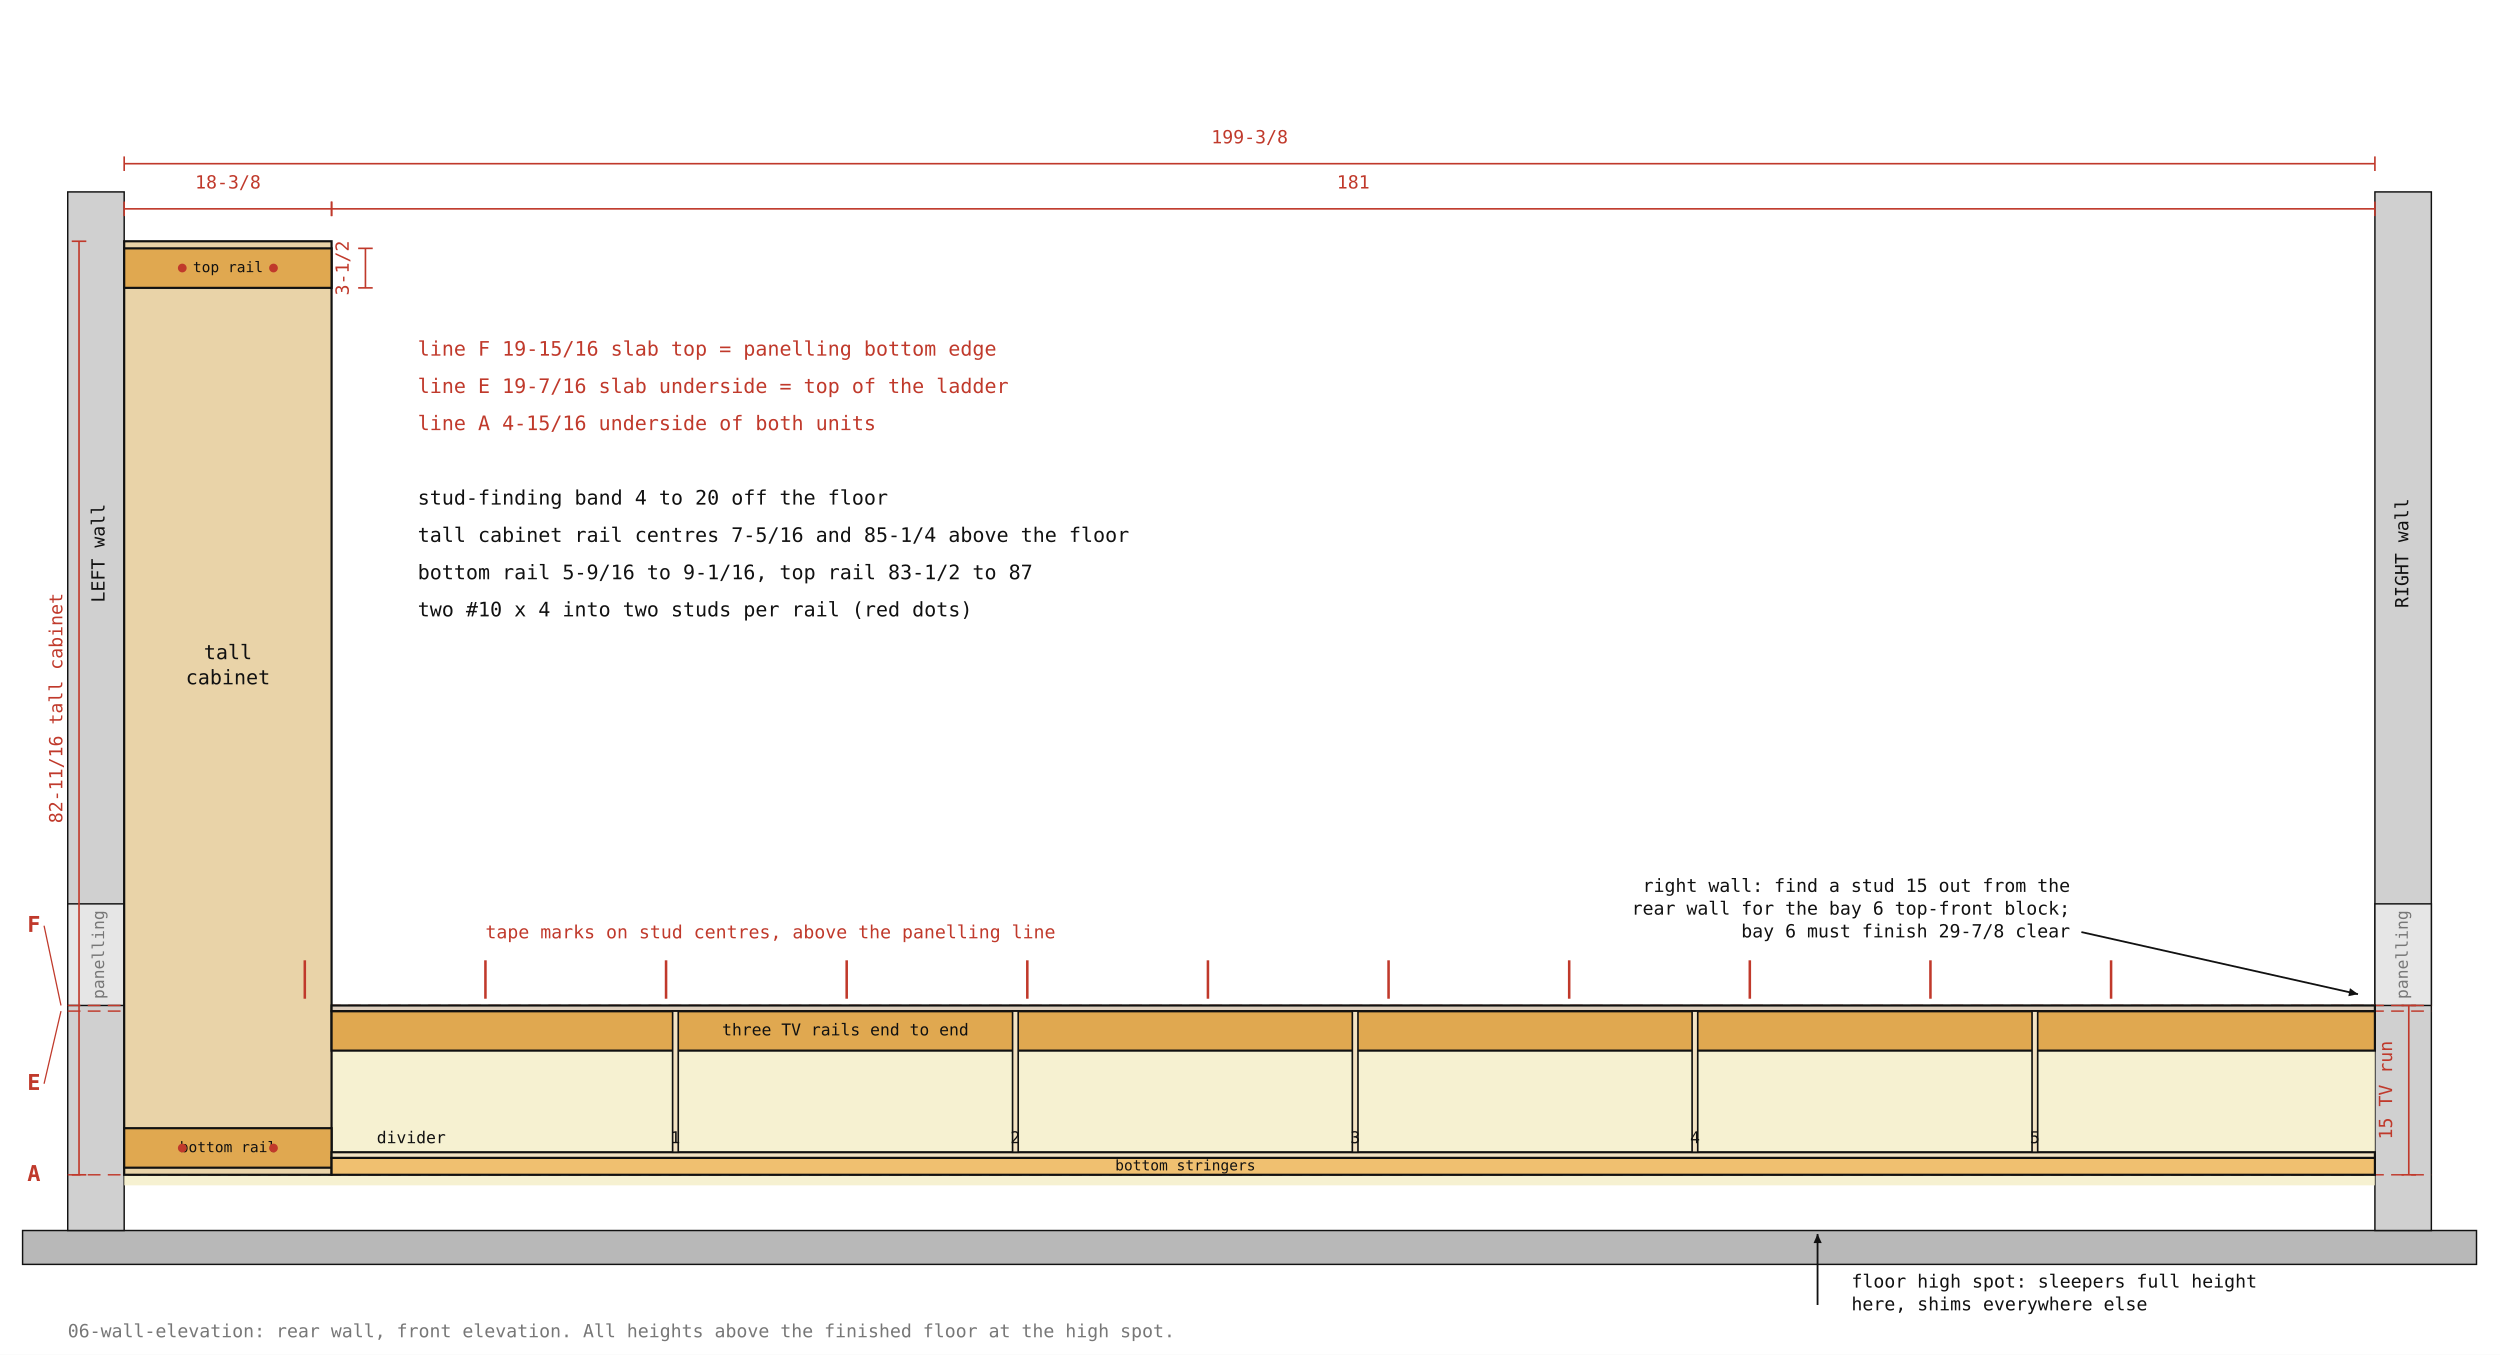
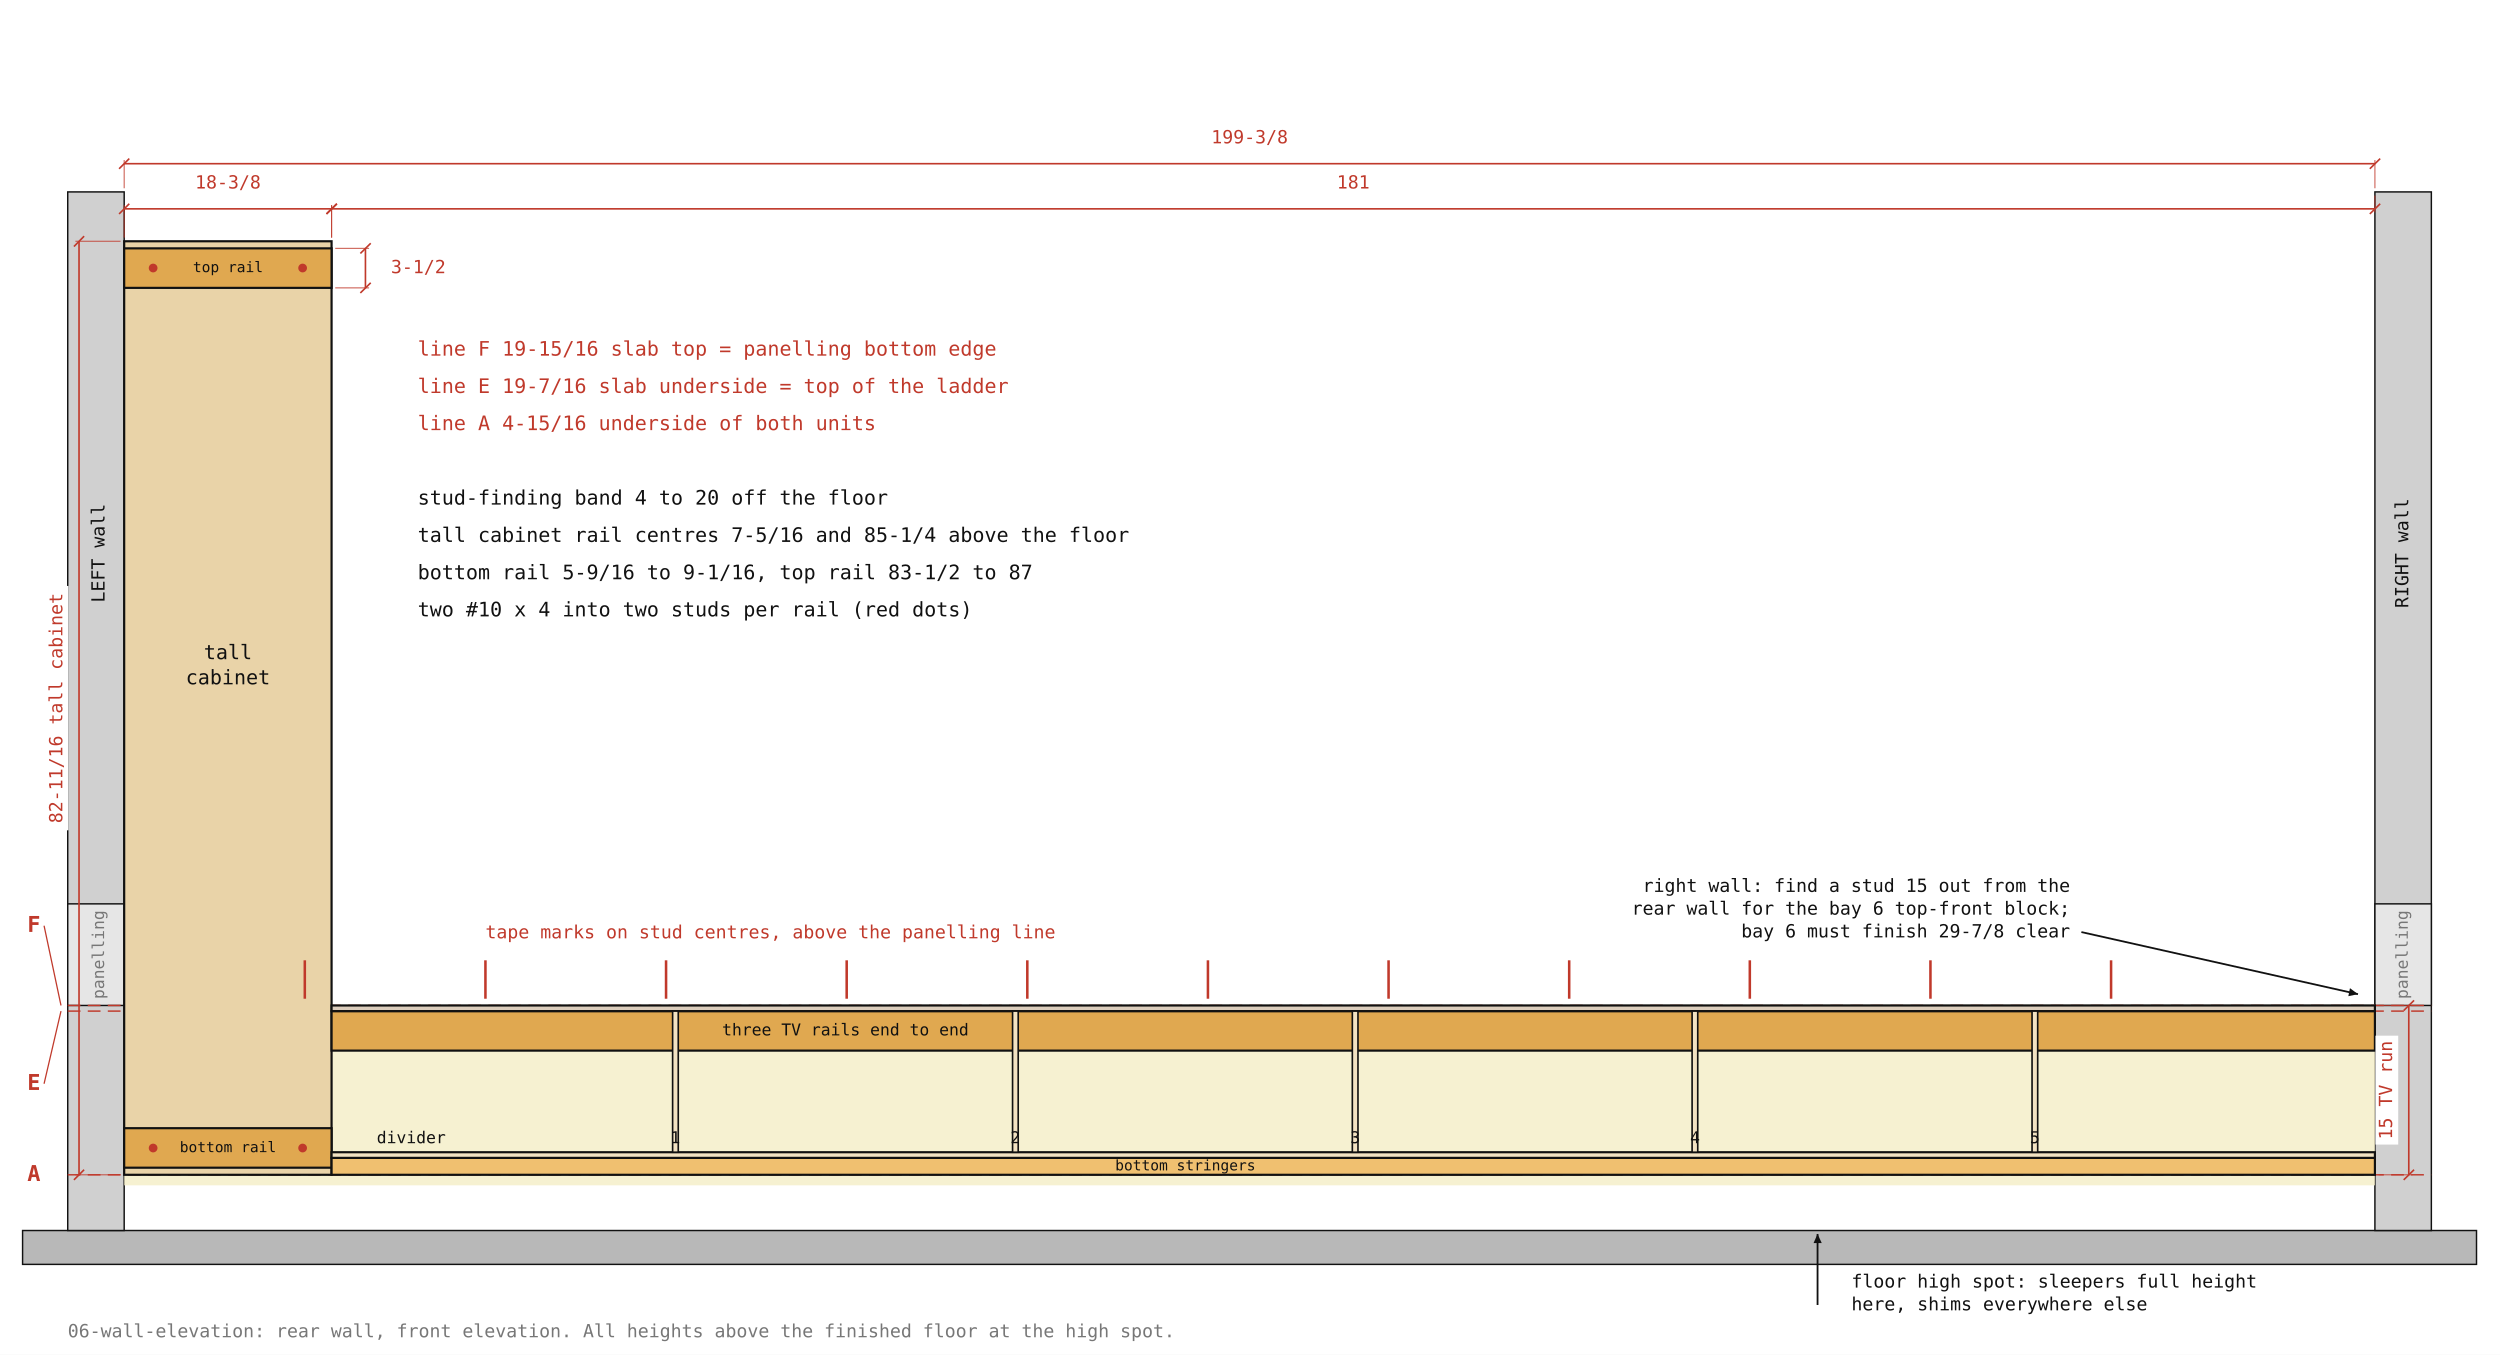
<svg xmlns="http://www.w3.org/2000/svg" viewBox="0 0 1373 744" width="1373" height="744">
  <defs>
    <pattern id="waste" width="8" height="8" patternUnits="userSpaceOnUse" patternTransform="rotate(45)">
      <line x1="0" y1="0" x2="0" y2="8" stroke="#999" stroke-width="1" />
    </pattern>
  </defs>
  <rect width="100%" height="100%" fill="white" />
  <rect x="12.4" y="675.8" width="1347.7" height="18.6" fill="#b8b8b8" stroke="#111" stroke-width="0.8" opacity="1.0" />
  <rect x="37.2" y="105.4" width="31.0" height="570.4" fill="#d0d0d0" stroke="#111" stroke-width="0.8" opacity="1.0" />
  <rect x="1304.3" y="105.4" width="31.0" height="570.4" fill="#d0d0d0" stroke="#111" stroke-width="0.8" opacity="1.0" />
  <text x="54.6" y="303.8" font-size="10" text-anchor="middle" fill="#111" font-weight="normal" dominant-baseline="middle" font-family="Menlo, Consolas, monospace" transform="rotate(-90 54.6 303.8)">LEFT wall</text>
  <text x="1319.8" y="303.8" font-size="10" text-anchor="middle" fill="#111" font-weight="normal" dominant-baseline="middle" font-family="Menlo, Consolas, monospace" transform="rotate(-90 1319.8 303.8)">RIGHT wall</text>
  <rect x="37.2" y="496.4" width="31.0" height="55.8" fill="#e6e6e6" stroke="#111" stroke-width="0.8" opacity="1.0" />
  <rect x="1304.3" y="496.4" width="31.0" height="55.8" fill="#e6e6e6" stroke="#111" stroke-width="0.8" opacity="1.0" />
  <text x="54.6" y="524.3" font-size="9" text-anchor="middle" fill="#777" font-weight="normal" dominant-baseline="middle" font-family="Menlo, Consolas, monospace" transform="rotate(-90 54.6 524.3)">panelling</text>
  <text x="1319.8" y="524.3" font-size="9" text-anchor="middle" fill="#777" font-weight="normal" dominant-baseline="middle" font-family="Menlo, Consolas, monospace" transform="rotate(-90 1319.8 524.3)">panelling</text>
  <rect x="68.2" y="551.8" width="1236.1" height="99.2" fill="#f5eec9" stroke="none" stroke-width="0" opacity="0.85" />
  <line x1="37.2" y1="645.2" x2="1335.3" y2="645.2" stroke="#c0392b" stroke-width="0.8" stroke-dasharray="7 4" />
  <text x="18.6" y="645.2" font-size="12" text-anchor="middle" fill="#c0392b" font-weight="bold" dominant-baseline="middle" font-family="Menlo, Consolas, monospace">A</text>
  <line x1="37.2" y1="555.3" x2="1335.3" y2="555.3" stroke="#c0392b" stroke-width="0.8" stroke-dasharray="7 4" />
  <line x1="24.2" y1="595.2" x2="33.5" y2="555.3" stroke="#c0392b" stroke-width="0.7" />
  <text x="18.6" y="595.2" font-size="12" text-anchor="middle" fill="#c0392b" font-weight="bold" dominant-baseline="middle" font-family="Menlo, Consolas, monospace">E</text>
  <line x1="37.2" y1="552.2" x2="1335.3" y2="552.2" stroke="#c0392b" stroke-width="0.8" stroke-dasharray="7 4" />
  <line x1="24.2" y1="508.4" x2="33.5" y2="552.2" stroke="#c0392b" stroke-width="0.7" />
  <text x="18.6" y="508.4" font-size="12" text-anchor="middle" fill="#c0392b" font-weight="bold" dominant-baseline="middle" font-family="Menlo, Consolas, monospace">F</text>
  <rect x="68.2" y="132.5" width="113.9" height="512.7" fill="#e9d3a8" stroke="#111" stroke-width="1.2" opacity="1.0" />
  <rect x="68.2" y="619.6" width="113.9" height="21.7" fill="#e0a850" stroke="#111" stroke-width="1.2" opacity="1.0" />
  <rect x="68.2" y="136.4" width="113.9" height="21.7" fill="#e0a850" stroke="#111" stroke-width="1.2" opacity="1.0" />
  <text x="125.2" y="358.9" font-size="11" text-anchor="middle" fill="#111" font-weight="normal" dominant-baseline="middle" font-family="Menlo, Consolas, monospace">tall</text>
  <text x="125.2" y="372.7" font-size="11" text-anchor="middle" fill="#111" font-weight="normal" dominant-baseline="middle" font-family="Menlo, Consolas, monospace">cabinet</text>
  <text x="125.2" y="630.5" font-size="8" text-anchor="middle" fill="#111" font-weight="normal" dominant-baseline="middle" font-family="Menlo, Consolas, monospace">bottom rail</text>
  <text x="125.2" y="147.2" font-size="8" text-anchor="middle" fill="#111" font-weight="normal" dominant-baseline="middle" font-family="Menlo, Consolas, monospace">top rail</text>
-   <circle cx="100.1" cy="630.5" r="2.4" fill="#c0392b" stroke="none" />
-   <circle cx="150.2" cy="630.5" r="2.4" fill="#c0392b" stroke="none" />
-   <circle cx="100.1" cy="147.2" r="2.4" fill="#c0392b" stroke="none" />
-   <circle cx="150.2" cy="147.2" r="2.4" fill="#c0392b" stroke="none" />
+   <circle cx="84.1" cy="630.5" r="2.4" fill="#c0392b" stroke="none" />
+   <circle cx="166.2" cy="630.5" r="2.4" fill="#c0392b" stroke="none" />
+   <circle cx="84.1" cy="147.2" r="2.4" fill="#c0392b" stroke="none" />
+   <circle cx="166.2" cy="147.2" r="2.4" fill="#c0392b" stroke="none" />
  <rect x="182.1" y="635.9" width="1122.2" height="9.3" fill="#f0c070" stroke="#111" stroke-width="1.2" opacity="1.0" />
  <rect x="182.1" y="632.8" width="1122.2" height="3.1" fill="#f2e2c2" stroke="#111" stroke-width="1.2" opacity="1.0" />
  <rect x="182.1" y="555.3" width="1122.2" height="21.7" fill="#e0a850" stroke="#111" stroke-width="1.2" opacity="1.0" />
  <rect x="182.1" y="552.2" width="1122.2" height="3.1" fill="#dccdbc" stroke="#111" stroke-width="1.2" opacity="1.0" />
  <rect x="369.4" y="555.3" width="3.1" height="77.5" fill="#f2e2c2" stroke="#111" stroke-width="0.9" opacity="1.0" />
  <text x="370.9" y="625.3" font-size="9" text-anchor="middle" fill="#111" font-weight="normal" dominant-baseline="middle" font-family="Menlo, Consolas, monospace">1</text>
  <rect x="556.1" y="555.3" width="3.1" height="77.5" fill="#f2e2c2" stroke="#111" stroke-width="0.9" opacity="1.0" />
  <text x="557.6" y="625.3" font-size="9" text-anchor="middle" fill="#111" font-weight="normal" dominant-baseline="middle" font-family="Menlo, Consolas, monospace">2</text>
  <rect x="742.7" y="555.3" width="3.1" height="77.5" fill="#f2e2c2" stroke="#111" stroke-width="0.9" opacity="1.0" />
  <text x="744.3" y="625.3" font-size="9" text-anchor="middle" fill="#111" font-weight="normal" dominant-baseline="middle" font-family="Menlo, Consolas, monospace">3</text>
  <rect x="929.3" y="555.3" width="3.1" height="77.5" fill="#f2e2c2" stroke="#111" stroke-width="0.9" opacity="1.0" />
  <text x="930.9" y="625.3" font-size="9" text-anchor="middle" fill="#111" font-weight="normal" dominant-baseline="middle" font-family="Menlo, Consolas, monospace">4</text>
  <rect x="1116.0" y="555.3" width="3.1" height="77.5" fill="#f2e2c2" stroke="#111" stroke-width="0.9" opacity="1.0" />
  <text x="1117.5" y="625.3" font-size="9" text-anchor="middle" fill="#111" font-weight="normal" dominant-baseline="middle" font-family="Menlo, Consolas, monospace">5</text>
  <text x="464.3" y="566.1" font-size="9" text-anchor="middle" fill="#111" font-weight="normal" dominant-baseline="middle" font-family="Menlo, Consolas, monospace">three TV rails end to end</text>
  <text x="651.0" y="640.5" font-size="8" text-anchor="middle" fill="#111" font-weight="normal" dominant-baseline="middle" font-family="Menlo, Consolas, monospace">bottom stringers</text>
  <text x="206.9" y="625.3" font-size="9" text-anchor="start" fill="#111" font-weight="normal" dominant-baseline="middle" font-family="Menlo, Consolas, monospace">divider</text>
  <line x1="167.4" y1="548.5" x2="167.4" y2="527.4" stroke="#c0392b" stroke-width="1.4" />
  <line x1="266.6" y1="548.5" x2="266.6" y2="527.4" stroke="#c0392b" stroke-width="1.4" />
  <line x1="365.8" y1="548.5" x2="365.8" y2="527.4" stroke="#c0392b" stroke-width="1.4" />
  <line x1="465.0" y1="548.5" x2="465.0" y2="527.4" stroke="#c0392b" stroke-width="1.4" />
  <line x1="564.2" y1="548.5" x2="564.2" y2="527.4" stroke="#c0392b" stroke-width="1.4" />
  <line x1="663.4" y1="548.5" x2="663.4" y2="527.4" stroke="#c0392b" stroke-width="1.4" />
  <line x1="762.6" y1="548.5" x2="762.6" y2="527.4" stroke="#c0392b" stroke-width="1.4" />
  <line x1="861.8" y1="548.5" x2="861.8" y2="527.4" stroke="#c0392b" stroke-width="1.4" />
  <line x1="961.0" y1="548.5" x2="961.0" y2="527.4" stroke="#c0392b" stroke-width="1.4" />
  <line x1="1060.2" y1="548.5" x2="1060.2" y2="527.4" stroke="#c0392b" stroke-width="1.4" />
  <line x1="1159.4" y1="548.5" x2="1159.4" y2="527.4" stroke="#c0392b" stroke-width="1.4" />
  <text x="266.6" y="512.5" font-size="10" text-anchor="start" fill="#c0392b" font-weight="normal" dominant-baseline="middle" font-family="Menlo, Consolas, monospace">tape marks on stud centres, above the panelling line</text>
  <line x1="998.2" y1="716.7" x2="998.2" y2="677.7" stroke="#111" stroke-width="1.0" />
  <polygon points="998.2,677.7 1000.5,682.7 996.0,682.7" fill="#111" />
  <text x="1016.8" y="704.3" font-size="10" text-anchor="start" fill="#111" font-weight="normal" dominant-baseline="middle" font-family="Menlo, Consolas, monospace">floor high spot: sleepers full height</text>
  <text x="1016.8" y="716.8" font-size="10" text-anchor="start" fill="#111" font-weight="normal" dominant-baseline="middle" font-family="Menlo, Consolas, monospace">here, shims everywhere else</text>
  <line x1="1143.1" y1="511.9" x2="1295.0" y2="546.0" stroke="#111" stroke-width="1.0" />
  <polygon points="1295.0,546.0 1289.7,547.1 1290.6,542.7" fill="#111" />
  <text x="1136.9" y="487.0" font-size="10" text-anchor="end" fill="#111" font-weight="normal" dominant-baseline="middle" font-family="Menlo, Consolas, monospace">right wall: find a stud 15 out from the</text>
  <text x="1136.9" y="499.5" font-size="10" text-anchor="end" fill="#111" font-weight="normal" dominant-baseline="middle" font-family="Menlo, Consolas, monospace">rear wall for the bay 6 top-front block;</text>
  <text x="1136.9" y="512.0" font-size="10" text-anchor="end" fill="#111" font-weight="normal" dominant-baseline="middle" font-family="Menlo, Consolas, monospace">bay 6 must finish 29-7/8 clear</text>
  <text x="229.4" y="192.2" font-size="11" text-anchor="start" fill="#c0392b" font-weight="normal" dominant-baseline="middle" font-family="Menlo, Consolas, monospace">line F  19-15/16   slab top = panelling bottom edge</text>
  <text x="229.4" y="212.7" font-size="11" text-anchor="start" fill="#c0392b" font-weight="normal" dominant-baseline="middle" font-family="Menlo, Consolas, monospace">line E  19-7/16   slab underside = top of the ladder</text>
  <text x="229.4" y="233.1" font-size="11" text-anchor="start" fill="#c0392b" font-weight="normal" dominant-baseline="middle" font-family="Menlo, Consolas, monospace">line A  4-15/16    underside of both units</text>
  <text x="229.4" y="274.0" font-size="11" text-anchor="start" fill="#111" font-weight="normal" dominant-baseline="middle" font-family="Menlo, Consolas, monospace">stud-finding band 4 to 20 off the floor</text>
  <text x="229.4" y="294.5" font-size="11" text-anchor="start" fill="#111" font-weight="normal" dominant-baseline="middle" font-family="Menlo, Consolas, monospace">tall cabinet rail centres 7-5/16 and 85-1/4 above the floor</text>
  <text x="229.4" y="315.0" font-size="11" text-anchor="start" fill="#111" font-weight="normal" dominant-baseline="middle" font-family="Menlo, Consolas, monospace">bottom rail 5-9/16 to 9-1/16, top rail 83-1/2 to 87</text>
  <text x="229.4" y="335.4" font-size="11" text-anchor="start" fill="#111" font-weight="normal" dominant-baseline="middle" font-family="Menlo, Consolas, monospace">two #10 x 4 into two studs per rail (red dots)</text>
  <line x1="43.4" y1="645.2" x2="43.4" y2="132.5" stroke="#c0392b" stroke-width="0.9" />
-   <line x1="39.4" y1="645.2" x2="47.4" y2="645.2" stroke="#c0392b" stroke-width="0.9" />
-   <line x1="39.4" y1="132.5" x2="47.4" y2="132.5" stroke="#c0392b" stroke-width="0.9" />
+   <line x1="40.6" y1="648.0" x2="46.2" y2="642.4" stroke="#c0392b" stroke-width="0.9" />
+   <line x1="40.6" y1="135.4" x2="46.2" y2="129.7" stroke="#c0392b" stroke-width="0.9" />
+   <line x1="66.2" y1="645.2" x2="41.4" y2="645.2" stroke="#c0392b" stroke-width="0.6" opacity="0.8" />
+   <line x1="66.2" y1="132.5" x2="41.4" y2="132.5" stroke="#c0392b" stroke-width="0.6" opacity="0.8" />
+   <rect x="-35.7" y="382.6" width="134.2" height="12.5" fill="white" stroke="none" transform="rotate(-90 31.4 388.9)" />
  <text x="31.4" y="388.9" font-size="10" text-anchor="middle" fill="#c0392b" dominant-baseline="middle" font-family="Menlo, Consolas, monospace" transform="rotate(-90 31.4 388.9)">82-11/16 tall cabinet</text>
  <line x1="1322.9" y1="645.2" x2="1322.9" y2="552.2" stroke="#c0392b" stroke-width="0.9" />
-   <line x1="1318.9" y1="645.2" x2="1326.9" y2="645.2" stroke="#c0392b" stroke-width="0.9" />
-   <line x1="1318.9" y1="552.2" x2="1326.9" y2="552.2" stroke="#c0392b" stroke-width="0.9" />
+   <line x1="1320.1" y1="648.0" x2="1325.8" y2="642.4" stroke="#c0392b" stroke-width="0.9" />
+   <line x1="1320.1" y1="555.0" x2="1325.8" y2="549.4" stroke="#c0392b" stroke-width="0.9" />
+   <line x1="1306.3" y1="645.2" x2="1324.9" y2="645.2" stroke="#c0392b" stroke-width="0.6" opacity="0.8" />
+   <line x1="1306.3" y1="552.2" x2="1324.9" y2="552.2" stroke="#c0392b" stroke-width="0.6" opacity="0.8" />
+   <rect x="1281.0" y="592.4" width="59.8" height="12.5" fill="white" stroke="none" transform="rotate(-90 1310.9 598.7)" />
  <text x="1310.9" y="598.7" font-size="10" text-anchor="middle" fill="#c0392b" dominant-baseline="middle" font-family="Menlo, Consolas, monospace" transform="rotate(-90 1310.9 598.7)">15 TV run</text>
  <line x1="200.7" y1="158.1" x2="200.7" y2="136.4" stroke="#c0392b" stroke-width="0.9" />
-   <line x1="196.7" y1="158.1" x2="204.7" y2="158.1" stroke="#c0392b" stroke-width="0.9" />
-   <line x1="196.7" y1="136.4" x2="204.7" y2="136.4" stroke="#c0392b" stroke-width="0.9" />
-   <text x="188.7" y="147.2" font-size="10" text-anchor="middle" fill="#c0392b" dominant-baseline="middle" font-family="Menlo, Consolas, monospace" transform="rotate(-90 188.7 147.2)">3-1/2</text>
+   <line x1="197.9" y1="160.9" x2="203.6" y2="155.3" stroke="#c0392b" stroke-width="0.9" />
+   <line x1="197.9" y1="139.2" x2="203.6" y2="133.6" stroke="#c0392b" stroke-width="0.9" />
+   <line x1="184.1" y1="158.1" x2="202.7" y2="158.1" stroke="#c0392b" stroke-width="0.6" opacity="0.8" />
+   <line x1="184.1" y1="136.4" x2="202.7" y2="136.4" stroke="#c0392b" stroke-width="0.6" opacity="0.8" />
+   <rect x="212.7" y="141.0" width="35.0" height="12.5" fill="white" stroke="none" />
+   <text x="214.7" y="147.2" font-size="10" text-anchor="start" fill="#c0392b" dominant-baseline="middle" font-family="Menlo, Consolas, monospace">3-1/2</text>
  <line x1="68.2" y1="114.7" x2="182.1" y2="114.7" stroke="#c0392b" stroke-width="0.9" />
-   <line x1="68.2" y1="110.7" x2="68.2" y2="118.7" stroke="#c0392b" stroke-width="0.9" />
-   <line x1="182.1" y1="110.7" x2="182.1" y2="118.7" stroke="#c0392b" stroke-width="0.9" />
+   <line x1="65.4" y1="117.5" x2="71.0" y2="111.9" stroke="#c0392b" stroke-width="0.9" />
+   <line x1="179.3" y1="117.5" x2="185.0" y2="111.9" stroke="#c0392b" stroke-width="0.9" />
+   <line x1="68.2" y1="130.5" x2="68.2" y2="112.7" stroke="#c0392b" stroke-width="0.6" opacity="0.8" />
+   <line x1="182.1" y1="130.5" x2="182.1" y2="112.7" stroke="#c0392b" stroke-width="0.6" opacity="0.8" />
+   <rect x="104.6" y="94.5" width="41.2" height="12.5" fill="white" stroke="none" />
  <text x="125.2" y="100.7" font-size="10" text-anchor="middle" fill="#c0392b" font-weight="normal" dominant-baseline="middle" font-family="Menlo, Consolas, monospace">18-3/8</text>
  <line x1="182.1" y1="114.7" x2="1304.3" y2="114.7" stroke="#c0392b" stroke-width="0.9" />
-   <line x1="182.1" y1="110.7" x2="182.1" y2="118.7" stroke="#c0392b" stroke-width="0.9" />
-   <line x1="1304.3" y1="110.7" x2="1304.3" y2="118.7" stroke="#c0392b" stroke-width="0.9" />
+   <line x1="179.3" y1="117.5" x2="185.0" y2="111.9" stroke="#c0392b" stroke-width="0.9" />
+   <line x1="1301.5" y1="117.5" x2="1307.2" y2="111.9" stroke="#c0392b" stroke-width="0.9" />
+   <line x1="182.1" y1="130.5" x2="182.1" y2="112.7" stroke="#c0392b" stroke-width="0.6" opacity="0.8" />
+   <line x1="1304.3" y1="107.4" x2="1304.3" y2="116.7" stroke="#c0392b" stroke-width="0.6" opacity="0.8" />
+   <rect x="731.9" y="94.5" width="22.6" height="12.5" fill="white" stroke="none" />
  <text x="743.2" y="100.7" font-size="10" text-anchor="middle" fill="#c0392b" font-weight="normal" dominant-baseline="middle" font-family="Menlo, Consolas, monospace">181</text>
  <line x1="68.2" y1="89.9" x2="1304.3" y2="89.9" stroke="#c0392b" stroke-width="0.9" />
-   <line x1="68.2" y1="85.9" x2="68.2" y2="93.9" stroke="#c0392b" stroke-width="0.9" />
-   <line x1="1304.3" y1="85.9" x2="1304.3" y2="93.9" stroke="#c0392b" stroke-width="0.9" />
+   <line x1="65.4" y1="92.7" x2="71.0" y2="87.1" stroke="#c0392b" stroke-width="0.9" />
+   <line x1="1301.5" y1="92.7" x2="1307.2" y2="87.1" stroke="#c0392b" stroke-width="0.9" />
+   <line x1="68.2" y1="103.4" x2="68.2" y2="87.9" stroke="#c0392b" stroke-width="0.6" opacity="0.8" />
+   <line x1="1304.3" y1="103.4" x2="1304.3" y2="87.9" stroke="#c0392b" stroke-width="0.6" opacity="0.8" />
+   <rect x="662.6" y="69.7" width="47.4" height="12.5" fill="white" stroke="none" />
  <text x="686.3" y="75.9" font-size="10" text-anchor="middle" fill="#c0392b" font-weight="normal" dominant-baseline="middle" font-family="Menlo, Consolas, monospace">199-3/8</text>
  <text x="37.2" y="731.6" font-size="10" text-anchor="start" fill="#777" font-weight="normal" dominant-baseline="middle" font-family="Menlo, Consolas, monospace">06-wall-elevation: rear wall, front elevation. All heights above the finished floor at the high spot.</text>
</svg>
